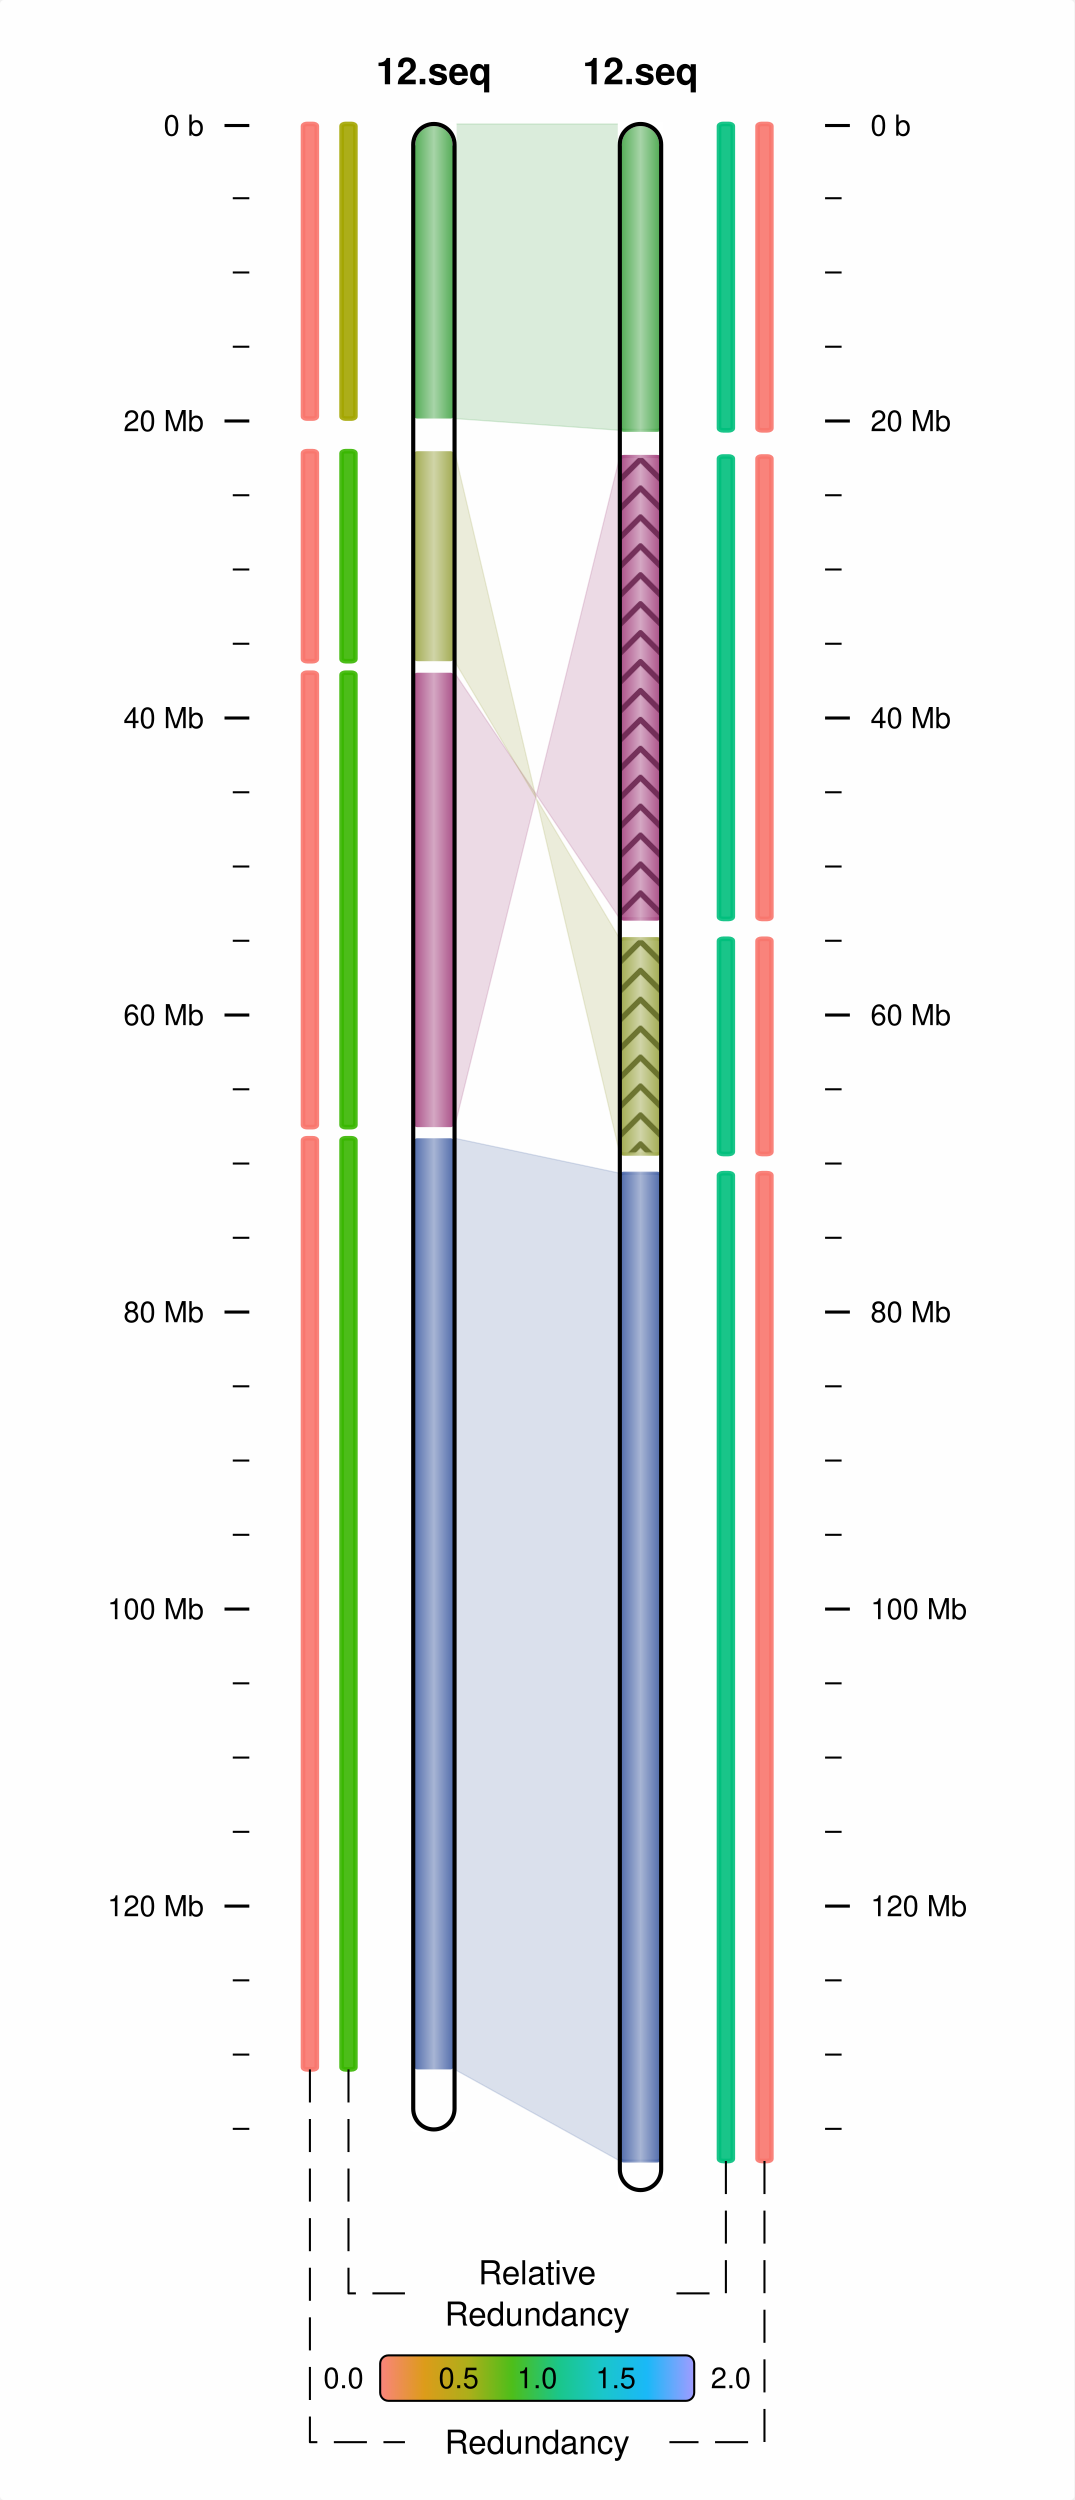
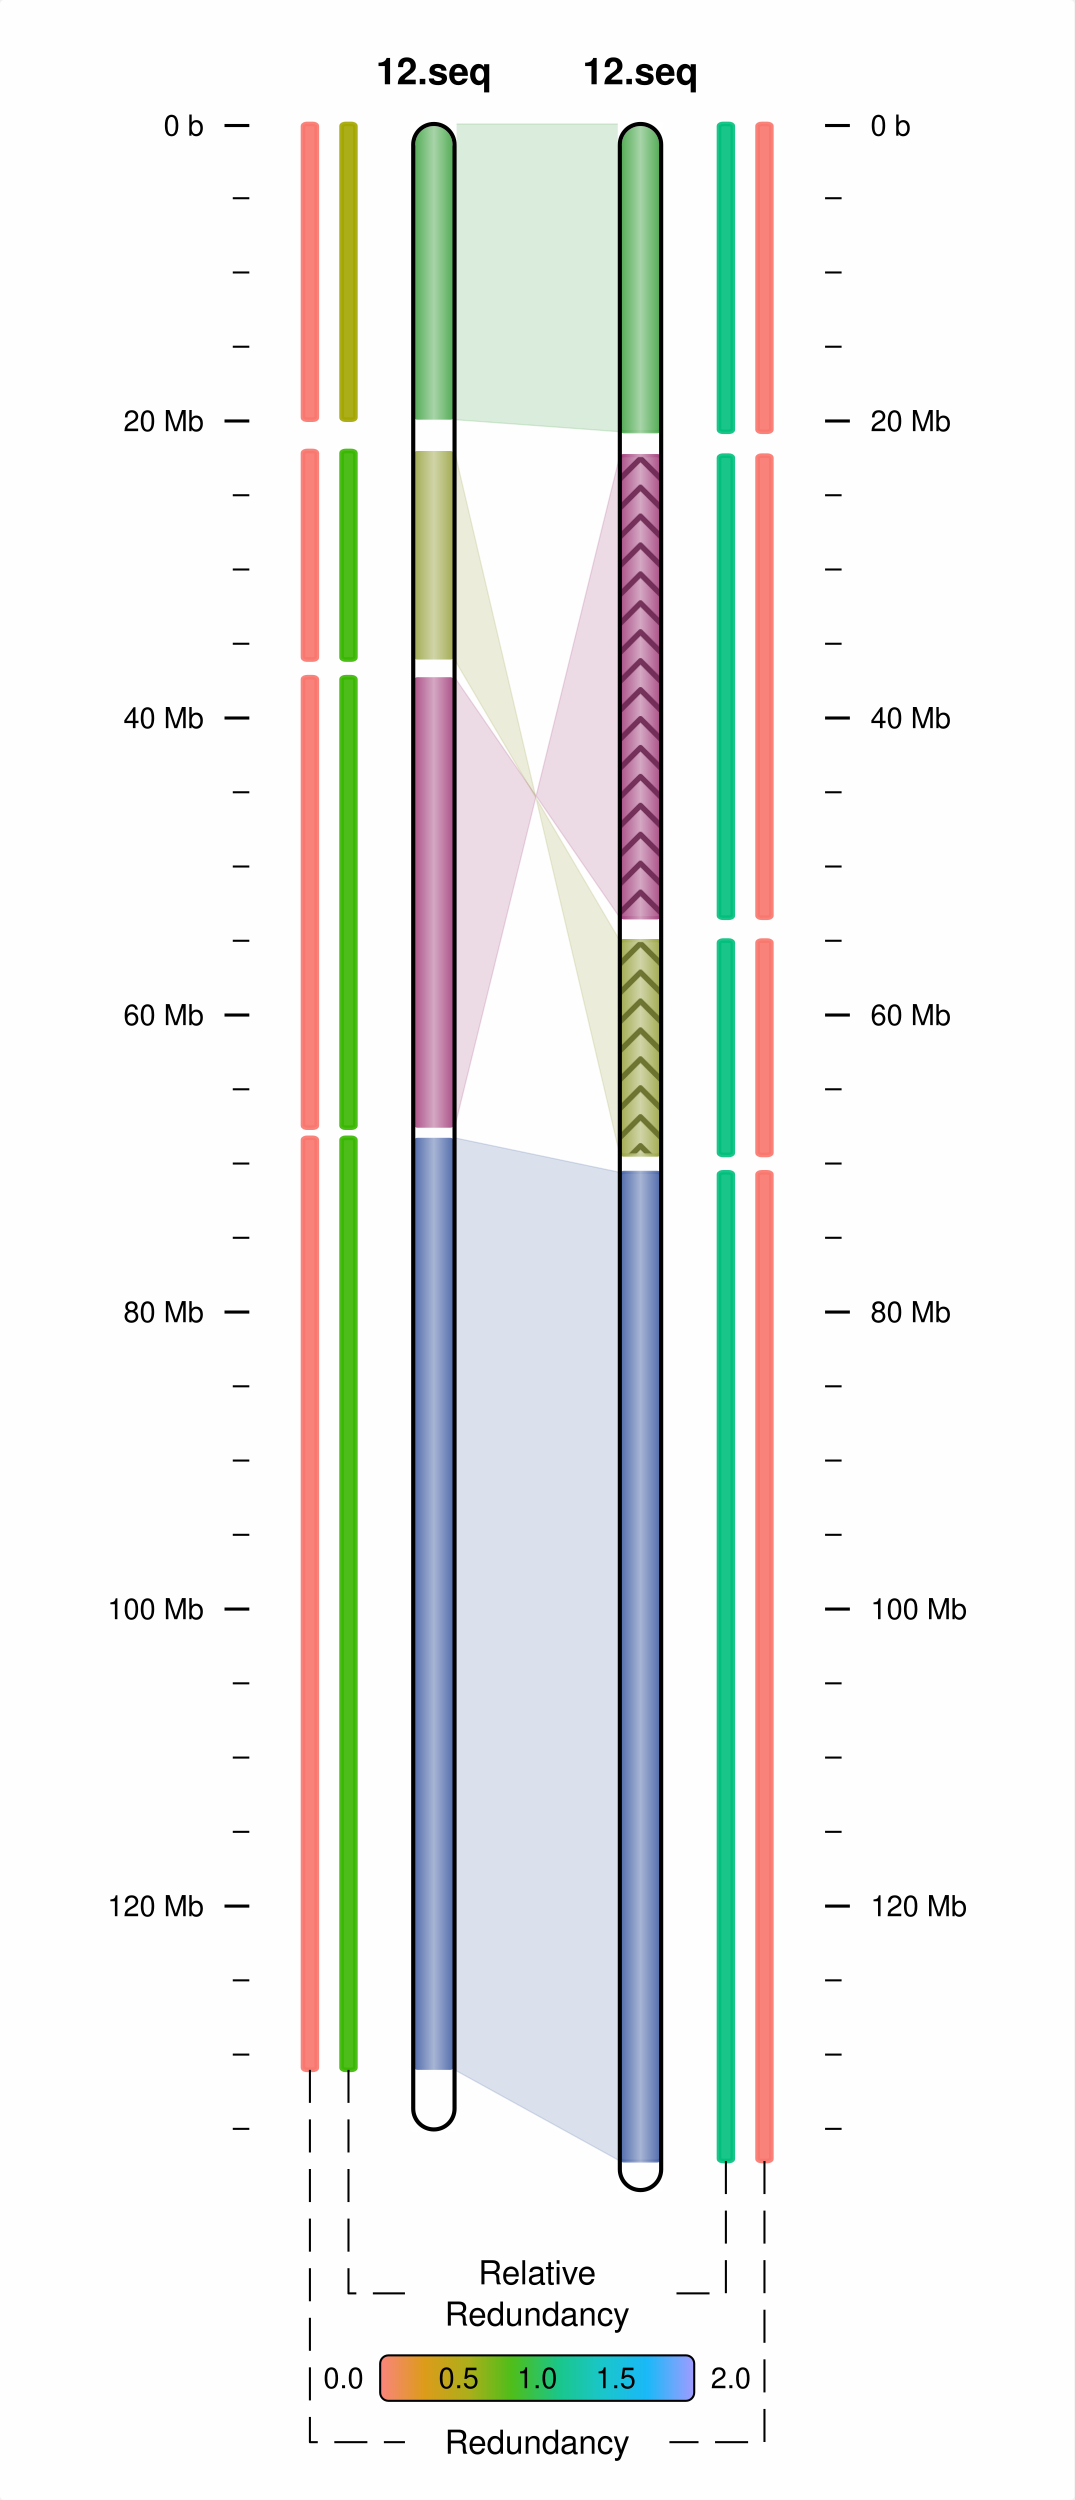
<svg xmlns="http://www.w3.org/2000/svg" viewBox="0 0 260 605">
  <rect x="0" y="0" width="260" height="605" rx="1" ry="1" fill="white" fill-opacity="0.9" stroke="white" stroke-width="0" stroke-opacity="1" />
  <line id="54.33332830.37500060.33332830.375000" x1="54.333" y1="30.375" x2="60.333" y2="30.375" stroke-width="0.75" stroke="black" />
  <text id="49.33332832.825001" x="49.333" y="32.825" dominant-baseline="" baseline-shift="" alignment-baseline="" font-size="7px" font-weight="normal" font-family="Helvetica,Arial" font-variant="normal" text-anchor="end" text-align="start" line-height="125%%">
0 b</text>
  <line id="56.33332847.96974960.33332847.969749" x1="56.333" y1="47.97" x2="60.333" y2="47.97" stroke-width="0.5" stroke="black" />
  <line id="56.33332865.93949960.33332865.939499" x1="56.333" y1="65.939" x2="60.333" y2="65.939" stroke-width="0.5" stroke="black" />
  <line id="56.33332883.90924860.33332883.909248" x1="56.333" y1="83.909" x2="60.333" y2="83.909" stroke-width="0.5" stroke="black" />
  <line id="54.333328101.87899860.333328101.878998" x1="54.333" y1="101.879" x2="60.333" y2="101.879" stroke-width="0.75" stroke="black" />
  <text id="49.333328104.328995" x="49.333" y="104.329" dominant-baseline="" baseline-shift="" alignment-baseline="" font-size="7px" font-weight="normal" font-family="Helvetica,Arial" font-variant="normal" text-anchor="end" text-align="start" line-height="125%%">
20 Mb</text>
  <line id="56.333328119.84874760.333328119.848747" x1="56.333" y1="119.849" x2="60.333" y2="119.849" stroke-width="0.5" stroke="black" />
  <line id="56.333328137.81849760.333328137.818497" x1="56.333" y1="137.818" x2="60.333" y2="137.818" stroke-width="0.5" stroke="black" />
  <line id="56.333328155.78823960.333328155.788239" x1="56.333" y1="155.788" x2="60.333" y2="155.788" stroke-width="0.5" stroke="black" />
  <line id="54.333328173.75799660.333328173.757996" x1="54.333" y1="173.758" x2="60.333" y2="173.758" stroke-width="0.75" stroke="black" />
  <text id="49.333328176.207993" x="49.333" y="176.208" dominant-baseline="" baseline-shift="" alignment-baseline="" font-size="7px" font-weight="normal" font-family="Helvetica,Arial" font-variant="normal" text-anchor="end" text-align="start" line-height="125%%">
40 Mb</text>
  <line id="56.333328191.72773760.333328191.727737" x1="56.333" y1="191.728" x2="60.333" y2="191.728" stroke-width="0.5" stroke="black" />
  <line id="56.333328209.69749560.333328209.697495" x1="56.333" y1="209.697" x2="60.333" y2="209.697" stroke-width="0.5" stroke="black" />
  <line id="56.333328227.66723660.333328227.667236" x1="56.333" y1="227.667" x2="60.333" y2="227.667" stroke-width="0.5" stroke="black" />
  <line id="54.333328245.63699360.333328245.636993" x1="54.333" y1="245.637" x2="60.333" y2="245.637" stroke-width="0.75" stroke="black" />
  <text id="49.333328248.086990" x="49.333" y="248.087" dominant-baseline="" baseline-shift="" alignment-baseline="" font-size="7px" font-weight="normal" font-family="Helvetica,Arial" font-variant="normal" text-anchor="end" text-align="start" line-height="125%%">
60 Mb</text>
  <line id="56.333328263.60675060.333328263.606750" x1="56.333" y1="263.607" x2="60.333" y2="263.607" stroke-width="0.5" stroke="black" />
  <line id="56.333328281.57647760.333328281.576477" x1="56.333" y1="281.576" x2="60.333" y2="281.576" stroke-width="0.5" stroke="black" />
  <line id="56.333328299.54623460.333328299.546234" x1="56.333" y1="299.546" x2="60.333" y2="299.546" stroke-width="0.5" stroke="black" />
  <line id="54.333328317.51599160.333328317.515991" x1="54.333" y1="317.516" x2="60.333" y2="317.516" stroke-width="0.75" stroke="black" />
  <text id="49.333328319.966003" x="49.333" y="319.966" dominant-baseline="" baseline-shift="" alignment-baseline="" font-size="7px" font-weight="normal" font-family="Helvetica,Arial" font-variant="normal" text-anchor="end" text-align="start" line-height="125%%">
80 Mb</text>
  <line id="56.333328335.48574860.333328335.485748" x1="56.333" y1="335.486" x2="60.333" y2="335.486" stroke-width="0.5" stroke="black" />
  <line id="56.333328353.45547560.333328353.455475" x1="56.333" y1="353.455" x2="60.333" y2="353.455" stroke-width="0.5" stroke="black" />
  <line id="56.333328371.42523260.333328371.425232" x1="56.333" y1="371.425" x2="60.333" y2="371.425" stroke-width="0.5" stroke="black" />
  <line id="54.333328389.39498960.333328389.394989" x1="54.333" y1="389.395" x2="60.333" y2="389.395" stroke-width="0.75" stroke="black" />
  <text id="49.333328391.845001" x="49.333" y="391.845" dominant-baseline="" baseline-shift="" alignment-baseline="" font-size="7px" font-weight="normal" font-family="Helvetica,Arial" font-variant="normal" text-anchor="end" text-align="start" line-height="125%%">
100 Mb</text>
  <line id="56.333328407.36471660.333328407.364716" x1="56.333" y1="407.365" x2="60.333" y2="407.365" stroke-width="0.5" stroke="black" />
  <line id="56.333328425.33447360.333328425.334473" x1="56.333" y1="425.334" x2="60.333" y2="425.334" stroke-width="0.5" stroke="black" />
  <line id="56.333328443.30423060.333328443.304230" x1="56.333" y1="443.304" x2="60.333" y2="443.304" stroke-width="0.5" stroke="black" />
  <line id="54.333328461.27398760.333328461.273987" x1="54.333" y1="461.274" x2="60.333" y2="461.274" stroke-width="0.75" stroke="black" />
  <text id="49.333328463.723999" x="49.333" y="463.724" dominant-baseline="" baseline-shift="" alignment-baseline="" font-size="7px" font-weight="normal" font-family="Helvetica,Arial" font-variant="normal" text-anchor="end" text-align="start" line-height="125%%">
120 Mb</text>
  <line id="56.333328479.24371360.333328479.243713" x1="56.333" y1="479.244" x2="60.333" y2="479.244" stroke-width="0.5" stroke="black" />
  <line id="56.333328497.21347060.333328497.213470" x1="56.333" y1="497.213" x2="60.333" y2="497.213" stroke-width="0.5" stroke="black" />
  <line id="56.333328515.18322860.333328515.183228" x1="56.333" y1="515.183" x2="60.333" y2="515.183" stroke-width="0.5" stroke="black" />
  <line id="205.66667230.375000199.66667230.375000" x1="205.667" y1="30.375" x2="199.667" y2="30.375" stroke-width="0.75" stroke="black" />
  <text id="210.66667232.825001" x="210.667" y="32.825" dominant-baseline="" baseline-shift="" alignment-baseline="" font-size="7px" font-weight="normal" font-family="Helvetica,Arial" font-variant="normal" text-anchor="start" text-align="start" line-height="125%%">
0 b</text>
  <line id="203.66667247.969749199.66667247.969749" x1="203.667" y1="47.97" x2="199.667" y2="47.97" stroke-width="0.5" stroke="black" />
  <line id="203.66667265.939499199.66667265.939499" x1="203.667" y1="65.939" x2="199.667" y2="65.939" stroke-width="0.5" stroke="black" />
  <line id="203.66667283.909248199.66667283.909248" x1="203.667" y1="83.909" x2="199.667" y2="83.909" stroke-width="0.5" stroke="black" />
  <line id="205.666672101.878998199.666672101.878998" x1="205.667" y1="101.879" x2="199.667" y2="101.879" stroke-width="0.75" stroke="black" />
  <text id="210.666672104.328995" x="210.667" y="104.329" dominant-baseline="" baseline-shift="" alignment-baseline="" font-size="7px" font-weight="normal" font-family="Helvetica,Arial" font-variant="normal" text-anchor="start" text-align="start" line-height="125%%">
20 Mb</text>
  <line id="203.666672119.848747199.666672119.848747" x1="203.667" y1="119.849" x2="199.667" y2="119.849" stroke-width="0.5" stroke="black" />
  <line id="203.666672137.818497199.666672137.818497" x1="203.667" y1="137.818" x2="199.667" y2="137.818" stroke-width="0.5" stroke="black" />
  <line id="203.666672155.788239199.666672155.788239" x1="203.667" y1="155.788" x2="199.667" y2="155.788" stroke-width="0.5" stroke="black" />
  <line id="205.666672173.757996199.666672173.757996" x1="205.667" y1="173.758" x2="199.667" y2="173.758" stroke-width="0.75" stroke="black" />
  <text id="210.666672176.207993" x="210.667" y="176.208" dominant-baseline="" baseline-shift="" alignment-baseline="" font-size="7px" font-weight="normal" font-family="Helvetica,Arial" font-variant="normal" text-anchor="start" text-align="start" line-height="125%%">
40 Mb</text>
  <line id="203.666672191.727737199.666672191.727737" x1="203.667" y1="191.728" x2="199.667" y2="191.728" stroke-width="0.5" stroke="black" />
  <line id="203.666672209.697495199.666672209.697495" x1="203.667" y1="209.697" x2="199.667" y2="209.697" stroke-width="0.5" stroke="black" />
  <line id="203.666672227.667236199.666672227.667236" x1="203.667" y1="227.667" x2="199.667" y2="227.667" stroke-width="0.5" stroke="black" />
  <line id="205.666672245.636993199.666672245.636993" x1="205.667" y1="245.637" x2="199.667" y2="245.637" stroke-width="0.75" stroke="black" />
  <text id="210.666672248.086990" x="210.667" y="248.087" dominant-baseline="" baseline-shift="" alignment-baseline="" font-size="7px" font-weight="normal" font-family="Helvetica,Arial" font-variant="normal" text-anchor="start" text-align="start" line-height="125%%">
60 Mb</text>
  <line id="203.666672263.606750199.666672263.606750" x1="203.667" y1="263.607" x2="199.667" y2="263.607" stroke-width="0.5" stroke="black" />
  <line id="203.666672281.576477199.666672281.576477" x1="203.667" y1="281.576" x2="199.667" y2="281.576" stroke-width="0.5" stroke="black" />
  <line id="203.666672299.546234199.666672299.546234" x1="203.667" y1="299.546" x2="199.667" y2="299.546" stroke-width="0.5" stroke="black" />
  <line id="205.666672317.515991199.666672317.515991" x1="205.667" y1="317.516" x2="199.667" y2="317.516" stroke-width="0.75" stroke="black" />
  <text id="210.666672319.966003" x="210.667" y="319.966" dominant-baseline="" baseline-shift="" alignment-baseline="" font-size="7px" font-weight="normal" font-family="Helvetica,Arial" font-variant="normal" text-anchor="start" text-align="start" line-height="125%%">
80 Mb</text>
  <line id="203.666672335.485748199.666672335.485748" x1="203.667" y1="335.486" x2="199.667" y2="335.486" stroke-width="0.5" stroke="black" />
  <line id="203.666672353.455475199.666672353.455475" x1="203.667" y1="353.455" x2="199.667" y2="353.455" stroke-width="0.5" stroke="black" />
  <line id="203.666672371.425232199.666672371.425232" x1="203.667" y1="371.425" x2="199.667" y2="371.425" stroke-width="0.5" stroke="black" />
  <line id="205.666672389.394989199.666672389.394989" x1="205.667" y1="389.395" x2="199.667" y2="389.395" stroke-width="0.75" stroke="black" />
  <text id="210.666672391.845001" x="210.667" y="391.845" dominant-baseline="" baseline-shift="" alignment-baseline="" font-size="7px" font-weight="normal" font-family="Helvetica,Arial" font-variant="normal" text-anchor="start" text-align="start" line-height="125%%">
100 Mb</text>
  <line id="203.666672407.364716199.666672407.364716" x1="203.667" y1="407.365" x2="199.667" y2="407.365" stroke-width="0.5" stroke="black" />
  <line id="203.666672425.334473199.666672425.334473" x1="203.667" y1="425.334" x2="199.667" y2="425.334" stroke-width="0.5" stroke="black" />
  <line id="203.666672443.304230199.666672443.304230" x1="203.667" y1="443.304" x2="199.667" y2="443.304" stroke-width="0.5" stroke="black" />
  <line id="205.666672461.273987199.666672461.273987" x1="205.667" y1="461.274" x2="199.667" y2="461.274" stroke-width="0.75" stroke="black" />
  <text id="210.666672463.723999" x="210.667" y="463.724" dominant-baseline="" baseline-shift="" alignment-baseline="" font-size="7px" font-weight="normal" font-family="Helvetica,Arial" font-variant="normal" text-anchor="start" text-align="start" line-height="125%%">
120 Mb</text>
  <line id="203.666672479.243713199.666672479.243713" x1="203.667" y1="479.244" x2="199.667" y2="479.244" stroke-width="0.5" stroke="black" />
  <line id="203.666672497.213470199.666672497.213470" x1="203.667" y1="497.213" x2="199.667" y2="497.213" stroke-width="0.5" stroke="black" />
  <line id="203.666672515.183228199.666672515.183228" x1="203.667" y1="515.183" x2="199.667" y2="515.183" stroke-width="0.5" stroke="black" />
  <defs id="">
-     <linearGradient id="grad100.000000275.455994" x1="0%" y1="0%" x2="100%" y2="0%">
+     <linearGradient id="grad100.000000275.355347" x1="0%" y1="0%" x2="100%" y2="0%">
      <stop offset="0%" stop-color="#3B59A0" stop-opacity="1" />
      <stop offset="50%" stop-color="#9DACCF" stop-opacity="1" />
      <stop offset="100%" stop-color="#3B59A0" stop-opacity="1" />
    </linearGradient>
  </defs>
-   <rect x="100" y="275.456" width="10" height="225.337" rx="1" ry="1" fill="url(#grad100.000000275.455994)" fill-opacity="0.9" stroke-width="0.75" stroke-opacity="0.9" />
-   <defs id="">
-     <linearGradient id="grad100.000000275.455994NRC" x1="0%" y1="0%" x2="100%" y2="0%">
+   <rect x="100" y="275.355" width="10" height="225.546" rx="1" ry="1" fill="url(#grad100.000000275.355347)" fill-opacity="0.9" stroke-width="0.75" stroke-opacity="0.9" />
+   <defs id="">
+     <linearGradient id="grad100.000000275.355347NRC" x1="0%" y1="0%" x2="100%" y2="0%">
      <stop offset="100%" stop-color="#39B600" stop-opacity="1" />
    </linearGradient>
  </defs>
-   <rect x="82.667" y="275.456" width="3.333" height="225.337" rx="1" ry="0.5" fill="url(#grad100.000000275.455994NRC)" fill-opacity="0.9" stroke="url(#grad100.000000275.455994NRC)" stroke-width="1.125" stroke-opacity="0.9" />
-   <defs id="">
-     <linearGradient id="grad100.000000275.455994NRCRedun" x1="0%" y1="0%" x2="100%" y2="0%">
-       <stop offset="100%" stop-color="#F8766D" stop-opacity="1" />
-     </linearGradient>
-   </defs>
-   <rect x="73.333" y="275.456" width="3.333" height="225.337" rx="1" ry="0.5" fill="url(#grad100.000000275.455994NRCRedun)" fill-opacity="0.9" stroke="url(#grad100.000000275.455994NRCRedun)" stroke-width="1.125" stroke-opacity="0.9" />
-   <defs id="">
-     <linearGradient id="grad150.000000283.919739" x1="0%" y1="0%" x2="100%" y2="0%">
+   <rect x="82.667" y="275.355" width="3.333" height="225.546" rx="1" ry="0.5" fill="url(#grad100.000000275.355347NRC)" fill-opacity="0.9" stroke="url(#grad100.000000275.355347NRC)" stroke-width="1.125" stroke-opacity="0.9" />
+   <defs id="">
+     <linearGradient id="grad100.000000275.355347NRCRedun" x1="0%" y1="0%" x2="100%" y2="0%">
+       <stop offset="100%" stop-color="#F8766D" stop-opacity="1" />
+     </linearGradient>
+   </defs>
+   <rect x="73.333" y="275.355" width="3.333" height="225.546" rx="1" ry="0.5" fill="url(#grad100.000000275.355347NRCRedun)" fill-opacity="0.9" stroke="url(#grad100.000000275.355347NRCRedun)" stroke-width="1.125" stroke-opacity="0.9" />
+   <defs id="">
+     <linearGradient id="grad150.000000283.707703" x1="0%" y1="0%" x2="100%" y2="0%">
      <stop offset="0%" stop-color="#3B59A0" stop-opacity="1" />
      <stop offset="50%" stop-color="#9DACCF" stop-opacity="1" />
      <stop offset="100%" stop-color="#3B59A0" stop-opacity="1" />
    </linearGradient>
  </defs>
-   <rect x="150" y="283.92" width="10" height="239.038" rx="1" ry="1" fill="url(#grad150.000000283.919739)" fill-opacity="0.9" stroke="url(#grad150.000000283.919739)" stroke-width="0.75" stroke-opacity="0.9" />
-   <defs id="">
-     <linearGradient id="grad150.000000283.919739NRC" x1="0%" y1="0%" x2="100%" y2="0%">
+   <rect x="150" y="283.708" width="10" height="239.25" rx="1" ry="1" fill="url(#grad150.000000283.707703)" fill-opacity="0.9" stroke="url(#grad150.000000283.707703)" stroke-width="0.75" stroke-opacity="0.9" />
+   <defs id="">
+     <linearGradient id="grad150.000000283.707703NRC" x1="0%" y1="0%" x2="100%" y2="0%">
      <stop offset="100%" stop-color="#00BF7D" stop-opacity="1" />
    </linearGradient>
  </defs>
-   <rect x="174" y="283.92" width="3.333" height="239.038" rx="1" ry="0.5" fill="url(#grad150.000000283.919739NRC)" fill-opacity="0.9" stroke="url(#grad150.000000283.919739NRC)" stroke-width="1.125" stroke-opacity="0.9" />
-   <defs id="">
-     <linearGradient id="grad150.000000283.919739NRCRedun" x1="0%" y1="0%" x2="100%" y2="0%">
-       <stop offset="100%" stop-color="#F8766D" stop-opacity="1" />
-     </linearGradient>
-   </defs>
-   <rect x="183.333" y="283.92" width="3.333" height="239.038" rx="1" ry="0.5" fill="url(#grad150.000000283.919739NRCRedun)" fill-opacity="0.9" stroke="url(#grad150.000000283.919739NRCRedun)" stroke-width="1.125" stroke-opacity="0.9" />
-   <polygon points="110,275.456 110,500.793 150,522.958 150,283.92 " fill="#3B59A0" stroke="#3B59A0" stroke-width="0.3" stroke-opacity="0.18" fill-opacity="0.18" />
-   <defs id="">
-     <linearGradient id="grad100.000000162.796448" x1="0%" y1="0%" x2="100%" y2="0%">
+   <rect x="174" y="283.708" width="3.333" height="239.25" rx="1" ry="0.5" fill="url(#grad150.000000283.707703NRC)" fill-opacity="0.9" stroke="url(#grad150.000000283.707703NRC)" stroke-width="1.125" stroke-opacity="0.9" />
+   <defs id="">
+     <linearGradient id="grad150.000000283.707703NRCRedun" x1="0%" y1="0%" x2="100%" y2="0%">
+       <stop offset="100%" stop-color="#F8766D" stop-opacity="1" />
+     </linearGradient>
+   </defs>
+   <rect x="183.333" y="283.708" width="3.333" height="239.25" rx="1" ry="0.5" fill="url(#grad150.000000283.707703NRCRedun)" fill-opacity="0.9" stroke="url(#grad150.000000283.707703NRCRedun)" stroke-width="1.125" stroke-opacity="0.9" />
+   <polygon points="110,275.355 110,500.901 150,522.958 150,283.708 " fill="#3B59A0" stroke="#3B59A0" stroke-width="0.3" stroke-opacity="0.18" fill-opacity="0.18" />
+   <defs id="">
+     <linearGradient id="grad100.000000163.885406" x1="0%" y1="0%" x2="100%" y2="0%">
      <stop offset="0%" stop-color="#A03B79" stop-opacity="1" />
      <stop offset="50%" stop-color="#CF9DBC" stop-opacity="1" />
      <stop offset="100%" stop-color="#A03B79" stop-opacity="1" />
    </linearGradient>
  </defs>
-   <rect x="100" y="162.796" width="10" height="109.975" rx="1" ry="1" fill="url(#grad100.000000162.796448)" fill-opacity="0.9" stroke-width="0.75" stroke-opacity="0.9" />
-   <defs id="">
-     <linearGradient id="grad100.000000162.796448NRC" x1="0%" y1="0%" x2="100%" y2="0%">
+   <rect x="100" y="163.885" width="10" height="109.019" rx="1" ry="1" fill="url(#grad100.000000163.885406)" fill-opacity="0.9" stroke-width="0.75" stroke-opacity="0.9" />
+   <defs id="">
+     <linearGradient id="grad100.000000163.885406NRC" x1="0%" y1="0%" x2="100%" y2="0%">
      <stop offset="100%" stop-color="#39B600" stop-opacity="1" />
    </linearGradient>
  </defs>
-   <rect x="82.667" y="162.796" width="3.333" height="109.975" rx="1" ry="0.5" fill="url(#grad100.000000162.796448NRC)" fill-opacity="0.9" stroke="url(#grad100.000000162.796448NRC)" stroke-width="1.125" stroke-opacity="0.9" />
-   <defs id="">
-     <linearGradient id="grad100.000000162.796448NRCRedun" x1="0%" y1="0%" x2="100%" y2="0%">
-       <stop offset="100%" stop-color="#F8766D" stop-opacity="1" />
-     </linearGradient>
-   </defs>
-   <rect x="73.333" y="162.796" width="3.333" height="109.975" rx="1" ry="0.5" fill="url(#grad100.000000162.796448NRCRedun)" fill-opacity="0.9" stroke="url(#grad100.000000162.796448NRCRedun)" stroke-width="1.125" stroke-opacity="0.9" />
-   <defs id="">
-     <linearGradient id="grad150.000000110.472130" x1="0%" y1="0%" x2="100%" y2="0%">
+   <rect x="82.667" y="163.885" width="3.333" height="109.019" rx="1" ry="0.5" fill="url(#grad100.000000163.885406NRC)" fill-opacity="0.9" stroke="url(#grad100.000000163.885406NRC)" stroke-width="1.125" stroke-opacity="0.9" />
+   <defs id="">
+     <linearGradient id="grad100.000000163.885406NRCRedun" x1="0%" y1="0%" x2="100%" y2="0%">
+       <stop offset="100%" stop-color="#F8766D" stop-opacity="1" />
+     </linearGradient>
+   </defs>
+   <rect x="73.333" y="163.885" width="3.333" height="109.019" rx="1" ry="0.5" fill="url(#grad100.000000163.885406NRCRedun)" fill-opacity="0.9" stroke="url(#grad100.000000163.885406NRCRedun)" stroke-width="1.125" stroke-opacity="0.9" />
+   <defs id="">
+     <linearGradient id="grad150.000000110.267273" x1="0%" y1="0%" x2="100%" y2="0%">
      <stop offset="0%" stop-color="#A03B79" stop-opacity="1" />
      <stop offset="50%" stop-color="#CF9DBC" stop-opacity="1" />
      <stop offset="100%" stop-color="#A03B79" stop-opacity="1" />
    </linearGradient>
  </defs>
-   <rect x="150" y="110.472" width="10" height="111.905" rx="1" ry="1" fill="url(#grad150.000000110.472130)" fill-opacity="0.9" stroke="url(#grad150.000000110.472130)" stroke-width="0.75" stroke-opacity="0.9" />
-   <defs id="">
-     <pattern id="Wavy150.000000110.472130" x="150" y="110.472" width="10" height="7" patternUnits="userSpaceOnUse">
+   <rect x="150" y="110.267" width="10" height="111.826" rx="1" ry="1" fill="url(#grad150.000000110.267273)" fill-opacity="0.9" stroke="url(#grad150.000000110.267273)" stroke-width="0.75" stroke-opacity="0.9" />
+   <defs id="">
+     <pattern id="Wavy150.000000110.267273" x="150" y="110.267" width="10" height="7" patternUnits="userSpaceOnUse">
      <path id="" d="m -0.665,6.335 l 5.665,-5.67 l 5.665,5.67 " fill="none" fill-opacity="0.9" stroke="#6B2751" stroke-opacity="1" stroke-linejoin="round" stroke-width="1.33" />
    </pattern>
  </defs>
-   <rect x="150" y="110.472" width="10" height="111.905" rx="1" ry="1" fill="url(#Wavy150.000000110.472130)" fill-opacity="0.9" stroke="url(#grad150.000000110.472130)" stroke-width="0.75" stroke-opacity="0.9" />
-   <defs id="">
-     <linearGradient id="grad150.000000110.472130NRC" x1="0%" y1="0%" x2="100%" y2="0%">
+   <rect x="150" y="110.267" width="10" height="111.826" rx="1" ry="1" fill="url(#Wavy150.000000110.267273)" fill-opacity="0.9" stroke="url(#grad150.000000110.267273)" stroke-width="0.75" stroke-opacity="0.9" />
+   <defs id="">
+     <linearGradient id="grad150.000000110.267273NRC" x1="0%" y1="0%" x2="100%" y2="0%">
      <stop offset="100%" stop-color="#00BF7D" stop-opacity="1" />
    </linearGradient>
  </defs>
-   <rect x="174" y="110.472" width="3.333" height="111.905" rx="1" ry="0.5" fill="url(#grad150.000000110.472130NRC)" fill-opacity="0.9" stroke="url(#grad150.000000110.472130NRC)" stroke-width="1.125" stroke-opacity="0.9" />
-   <defs id="">
-     <linearGradient id="grad150.000000110.472130NRCRedun" x1="0%" y1="0%" x2="100%" y2="0%">
-       <stop offset="100%" stop-color="#F8766D" stop-opacity="1" />
-     </linearGradient>
-   </defs>
-   <rect x="183.333" y="110.472" width="3.333" height="111.905" rx="1" ry="0.5" fill="url(#grad150.000000110.472130NRCRedun)" fill-opacity="0.9" stroke="url(#grad150.000000110.472130NRCRedun)" stroke-width="1.125" stroke-opacity="0.9" />
-   <polygon points="110,162.796 110,272.771 150,110.472 150,222.377 " fill="#A03B79" stroke="#A03B79" stroke-width="0.3" stroke-opacity="0.18" fill-opacity="0.18" />
-   <defs id="">
-     <linearGradient id="grad100.000000109.185493" x1="0%" y1="0%" x2="100%" y2="0%">
+   <rect x="174" y="110.267" width="3.333" height="111.826" rx="1" ry="0.5" fill="url(#grad150.000000110.267273NRC)" fill-opacity="0.9" stroke="url(#grad150.000000110.267273NRC)" stroke-width="1.125" stroke-opacity="0.9" />
+   <defs id="">
+     <linearGradient id="grad150.000000110.267273NRCRedun" x1="0%" y1="0%" x2="100%" y2="0%">
+       <stop offset="100%" stop-color="#F8766D" stop-opacity="1" />
+     </linearGradient>
+   </defs>
+   <rect x="183.333" y="110.267" width="3.333" height="111.826" rx="1" ry="0.5" fill="url(#grad150.000000110.267273NRCRedun)" fill-opacity="0.9" stroke="url(#grad150.000000110.267273NRCRedun)" stroke-width="1.125" stroke-opacity="0.9" />
+   <polygon points="110,163.885 110,272.904 150,110.267 150,222.093 " fill="#A03B79" stroke="#A03B79" stroke-width="0.3" stroke-opacity="0.18" fill-opacity="0.18" />
+   <defs id="">
+     <linearGradient id="grad100.000000109.138771" x1="0%" y1="0%" x2="100%" y2="0%">
      <stop offset="0%" stop-color="#96A03B" stop-opacity="1" />
      <stop offset="50%" stop-color="#CACF9D" stop-opacity="1" />
      <stop offset="100%" stop-color="#96A03B" stop-opacity="1" />
    </linearGradient>
  </defs>
-   <rect x="100" y="109.185" width="10" height="50.822" rx="1" ry="1" fill="url(#grad100.000000109.185493)" fill-opacity="0.9" stroke-width="0.75" stroke-opacity="0.9" />
-   <defs id="">
-     <linearGradient id="grad100.000000109.185493NRC" x1="0%" y1="0%" x2="100%" y2="0%">
+   <rect x="100" y="109.139" width="10" height="50.473" rx="1" ry="1" fill="url(#grad100.000000109.138771)" fill-opacity="0.9" stroke-width="0.75" stroke-opacity="0.9" />
+   <defs id="">
+     <linearGradient id="grad100.000000109.138771NRC" x1="0%" y1="0%" x2="100%" y2="0%">
      <stop offset="100%" stop-color="#39B600" stop-opacity="1" />
    </linearGradient>
  </defs>
-   <rect x="82.667" y="109.185" width="3.333" height="50.822" rx="1" ry="0.5" fill="url(#grad100.000000109.185493NRC)" fill-opacity="0.9" stroke="url(#grad100.000000109.185493NRC)" stroke-width="1.125" stroke-opacity="0.9" />
-   <defs id="">
-     <linearGradient id="grad100.000000109.185493NRCRedun" x1="0%" y1="0%" x2="100%" y2="0%">
-       <stop offset="100%" stop-color="#F8766D" stop-opacity="1" />
-     </linearGradient>
-   </defs>
-   <rect x="73.333" y="109.185" width="3.333" height="50.822" rx="1" ry="0.5" fill="url(#grad100.000000109.185493NRCRedun)" fill-opacity="0.9" stroke="url(#grad100.000000109.185493NRCRedun)" stroke-width="1.125" stroke-opacity="0.9" />
-   <defs id="">
-     <linearGradient id="grad150.000000227.192841" x1="0%" y1="0%" x2="100%" y2="0%">
+   <rect x="82.667" y="109.139" width="3.333" height="50.473" rx="1" ry="0.5" fill="url(#grad100.000000109.138771NRC)" fill-opacity="0.9" stroke="url(#grad100.000000109.138771NRC)" stroke-width="1.125" stroke-opacity="0.9" />
+   <defs id="">
+     <linearGradient id="grad100.000000109.138771NRCRedun" x1="0%" y1="0%" x2="100%" y2="0%">
+       <stop offset="100%" stop-color="#F8766D" stop-opacity="1" />
+     </linearGradient>
+   </defs>
+   <rect x="73.333" y="109.139" width="3.333" height="50.473" rx="1" ry="0.5" fill="url(#grad100.000000109.138771NRCRedun)" fill-opacity="0.9" stroke="url(#grad100.000000109.138771NRCRedun)" stroke-width="1.125" stroke-opacity="0.9" />
+   <defs id="">
+     <linearGradient id="grad150.000000227.620514" x1="0%" y1="0%" x2="100%" y2="0%">
      <stop offset="0%" stop-color="#96A03B" stop-opacity="1" />
      <stop offset="50%" stop-color="#CACF9D" stop-opacity="1" />
      <stop offset="100%" stop-color="#96A03B" stop-opacity="1" />
    </linearGradient>
  </defs>
-   <rect x="150" y="227.193" width="10" height="52.069" rx="1" ry="1" fill="url(#grad150.000000227.192841)" fill-opacity="0.9" stroke="url(#grad150.000000227.192841)" stroke-width="0.75" stroke-opacity="0.9" />
-   <defs id="">
-     <pattern id="Wavy150.000000227.192841" x="150" y="227.193" width="10" height="7" patternUnits="userSpaceOnUse">
+   <rect x="150" y="227.621" width="10" height="51.875" rx="1" ry="1" fill="url(#grad150.000000227.620514)" fill-opacity="0.9" stroke="url(#grad150.000000227.620514)" stroke-width="0.75" stroke-opacity="0.9" />
+   <defs id="">
+     <pattern id="Wavy150.000000227.620514" x="150" y="227.621" width="10" height="7" patternUnits="userSpaceOnUse">
      <path id="" d="m -0.665,6.335 l 5.665,-5.67 l 5.665,5.67 " fill="none" fill-opacity="0.9" stroke="#646B27" stroke-opacity="1" stroke-linejoin="round" stroke-width="1.33" />
    </pattern>
  </defs>
-   <rect x="150" y="227.193" width="10" height="52.069" rx="1" ry="1" fill="url(#Wavy150.000000227.192841)" fill-opacity="0.9" stroke="url(#grad150.000000227.192841)" stroke-width="0.75" stroke-opacity="0.9" />
-   <defs id="">
-     <linearGradient id="grad150.000000227.192841NRC" x1="0%" y1="0%" x2="100%" y2="0%">
+   <rect x="150" y="227.621" width="10" height="51.875" rx="1" ry="1" fill="url(#Wavy150.000000227.620514)" fill-opacity="0.9" stroke="url(#grad150.000000227.620514)" stroke-width="0.75" stroke-opacity="0.9" />
+   <defs id="">
+     <linearGradient id="grad150.000000227.620514NRC" x1="0%" y1="0%" x2="100%" y2="0%">
      <stop offset="100%" stop-color="#00BF7D" stop-opacity="1" />
    </linearGradient>
  </defs>
-   <rect x="174" y="227.193" width="3.333" height="52.069" rx="1" ry="0.5" fill="url(#grad150.000000227.192841NRC)" fill-opacity="0.9" stroke="url(#grad150.000000227.192841NRC)" stroke-width="1.125" stroke-opacity="0.9" />
-   <defs id="">
-     <linearGradient id="grad150.000000227.192841NRCRedun" x1="0%" y1="0%" x2="100%" y2="0%">
-       <stop offset="100%" stop-color="#F8766D" stop-opacity="1" />
-     </linearGradient>
-   </defs>
-   <rect x="183.333" y="227.193" width="3.333" height="52.069" rx="1" ry="0.5" fill="url(#grad150.000000227.192841NRCRedun)" fill-opacity="0.9" stroke="url(#grad150.000000227.192841NRCRedun)" stroke-width="1.125" stroke-opacity="0.9" />
-   <polygon points="110,109.185 110,160.008 150,227.193 150,279.262 " fill="#96A03B" stroke="#96A03B" stroke-width="0.3" stroke-opacity="0.18" fill-opacity="0.18" />
+   <rect x="174" y="227.621" width="3.333" height="51.875" rx="1" ry="0.5" fill="url(#grad150.000000227.620514NRC)" fill-opacity="0.9" stroke="url(#grad150.000000227.620514NRC)" stroke-width="1.125" stroke-opacity="0.9" />
+   <defs id="">
+     <linearGradient id="grad150.000000227.620514NRCRedun" x1="0%" y1="0%" x2="100%" y2="0%">
+       <stop offset="100%" stop-color="#F8766D" stop-opacity="1" />
+     </linearGradient>
+   </defs>
+   <rect x="183.333" y="227.621" width="3.333" height="51.875" rx="1" ry="0.5" fill="url(#grad150.000000227.620514NRCRedun)" fill-opacity="0.9" stroke="url(#grad150.000000227.620514NRCRedun)" stroke-width="1.125" stroke-opacity="0.9" />
+   <polygon points="110,109.139 110,159.612 150,227.621 150,279.496 " fill="#96A03B" stroke="#96A03B" stroke-width="0.3" stroke-opacity="0.18" fill-opacity="0.18" />
  <defs id="">
    <linearGradient id="grad100.00000030.000000" x1="0%" y1="0%" x2="100%" y2="0%">
      <stop offset="0%" stop-color="#3BA03E" stop-opacity="1" />
      <stop offset="50%" stop-color="#9DCF9E" stop-opacity="1" />
      <stop offset="100%" stop-color="#3BA03E" stop-opacity="1" />
    </linearGradient>
  </defs>
-   <rect x="100" y="30" width="10" height="71.293" rx="1" ry="1" fill="url(#grad100.00000030.000000)" fill-opacity="0.9" stroke-width="0.75" stroke-opacity="0.9" />
+   <rect x="100" y="30" width="10" height="71.563" rx="1" ry="1" fill="url(#grad100.00000030.000000)" fill-opacity="0.9" stroke-width="0.75" stroke-opacity="0.9" />
  <defs id="">
    <linearGradient id="grad100.00000030.000000NRC" x1="0%" y1="0%" x2="100%" y2="0%">
      <stop offset="100%" stop-color="#A3A500" stop-opacity="1" />
    </linearGradient>
  </defs>
-   <rect x="82.667" y="30" width="3.333" height="71.293" rx="1" ry="0.5" fill="url(#grad100.00000030.000000NRC)" fill-opacity="0.9" stroke="url(#grad100.00000030.000000NRC)" stroke-width="1.125" stroke-opacity="0.9" />
+   <rect x="82.667" y="30" width="3.333" height="71.563" rx="1" ry="0.5" fill="url(#grad100.00000030.000000NRC)" fill-opacity="0.9" stroke="url(#grad100.00000030.000000NRC)" stroke-width="1.125" stroke-opacity="0.9" />
  <defs id="">
    <linearGradient id="grad100.00000030.000000NRCRedun" x1="0%" y1="0%" x2="100%" y2="0%">
      <stop offset="100%" stop-color="#F8766D" stop-opacity="1" />
    </linearGradient>
  </defs>
-   <rect x="73.333" y="30" width="3.333" height="71.293" rx="1" ry="0.5" fill="url(#grad100.00000030.000000NRCRedun)" fill-opacity="0.9" stroke="url(#grad100.00000030.000000NRCRedun)" stroke-width="1.125" stroke-opacity="0.9" />
+   <rect x="73.333" y="30" width="3.333" height="71.563" rx="1" ry="0.5" fill="url(#grad100.00000030.000000NRCRedun)" fill-opacity="0.9" stroke="url(#grad100.00000030.000000NRCRedun)" stroke-width="1.125" stroke-opacity="0.9" />
  <defs id="">
    <linearGradient id="grad150.00000030.000000" x1="0%" y1="0%" x2="100%" y2="0%">
      <stop offset="0%" stop-color="#3BA03E" stop-opacity="1" />
      <stop offset="50%" stop-color="#9DCF9E" stop-opacity="1" />
      <stop offset="100%" stop-color="#3BA03E" stop-opacity="1" />
    </linearGradient>
  </defs>
-   <rect x="150" y="30" width="10" height="74.136" rx="1" ry="1" fill="url(#grad150.00000030.000000)" fill-opacity="0.9" stroke="url(#grad150.00000030.000000)" stroke-width="0.75" stroke-opacity="0.9" />
+   <rect x="150" y="30" width="10" height="74.485" rx="1" ry="1" fill="url(#grad150.00000030.000000)" fill-opacity="0.9" stroke="url(#grad150.00000030.000000)" stroke-width="0.75" stroke-opacity="0.9" />
  <defs id="">
    <linearGradient id="grad150.00000030.000000NRC" x1="0%" y1="0%" x2="100%" y2="0%">
      <stop offset="100%" stop-color="#00BF7D" stop-opacity="1" />
    </linearGradient>
  </defs>
-   <rect x="174" y="30" width="3.333" height="74.136" rx="1" ry="0.5" fill="url(#grad150.00000030.000000NRC)" fill-opacity="0.9" stroke="url(#grad150.00000030.000000NRC)" stroke-width="1.125" stroke-opacity="0.9" />
+   <rect x="174" y="30" width="3.333" height="74.485" rx="1" ry="0.5" fill="url(#grad150.00000030.000000NRC)" fill-opacity="0.9" stroke="url(#grad150.00000030.000000NRC)" stroke-width="1.125" stroke-opacity="0.9" />
  <defs id="">
    <linearGradient id="grad150.00000030.000000NRCRedun" x1="0%" y1="0%" x2="100%" y2="0%">
      <stop offset="100%" stop-color="#F8766D" stop-opacity="1" />
    </linearGradient>
  </defs>
-   <rect x="183.333" y="30" width="3.333" height="74.136" rx="1" ry="0.5" fill="url(#grad150.00000030.000000NRCRedun)" fill-opacity="0.9" stroke="url(#grad150.00000030.000000NRCRedun)" stroke-width="1.125" stroke-opacity="0.9" />
-   <polygon points="110,30 110,101.293 150,104.136 150,30 " fill="#3BA03E" stroke="#3BA03E" stroke-width="0.3" stroke-opacity="0.18" fill-opacity="0.18" />
+   <rect x="183.333" y="30" width="3.333" height="74.485" rx="1" ry="0.5" fill="url(#grad150.00000030.000000NRCRedun)" fill-opacity="0.9" stroke="url(#grad150.00000030.000000NRCRedun)" stroke-width="1.125" stroke-opacity="0.9" />
+   <polygon points="110,30 110,101.563 150,104.485 150,30 " fill="#3BA03E" stroke="#3BA03E" stroke-width="0.3" stroke-opacity="0.18" fill-opacity="0.18" />
  <path id="rhs100.00000030.000000" d="M 100,510.327 a 5,5 0 0,0 10,0 v 5 h -10 v -5 z " fill="white" fill-opacity="1" stroke="white" stroke-opacity="1" stroke-linejoin="round" stroke-width="1" />
  <path id="rhs100.00000030.000000" d="M 110,35 a 5,5 0 0,0 -10,0 v -5 h 10 v 5 z " fill="white" fill-opacity="1" stroke="white" stroke-opacity="1" stroke-linejoin="round" stroke-width="1" />
  <path id="100.00000030.000000" d="M 100,35 v 475.327 a 5,5 0 0,0 10,0 v -475.327 a 5,5 0 0,0 -10,0 z " fill="none" fill-opacity="0.9" stroke="black" stroke-opacity="1" stroke-linejoin="round" stroke-width="1" />
  <path id="rhs100.00000030.000000" d="M 150,525 a 5,5 0 0,0 10,0 v 5 h -10 v -5 z " fill="white" fill-opacity="1" stroke="white" stroke-opacity="1" stroke-linejoin="round" stroke-width="1" />
  <path id="rhs100.00000030.000000" d="M 160,35 a 5,5 0 0,0 -10,0 v -5 h 10 v 5 z " fill="white" fill-opacity="1" stroke="white" stroke-opacity="1" stroke-linejoin="round" stroke-width="1" />
  <path id="150.00000030.000000" d="M 150,35 v 490 a 5,5 0 0,0 10,0 v -490 a 5,5 0 0,0 -10,0 z " fill="none" fill-opacity="0.9" stroke="black" stroke-opacity="1" stroke-linejoin="round" stroke-width="1" />
  <text id="105.00000020.400000" x="105" y="20.4" dominant-baseline="" baseline-shift="" alignment-baseline="" font-size="9px" font-weight="bold" font-family="Helvetica,Arial" font-variant="normal" text-anchor="middle" text-align="start" line-height="125%%">
12.seq</text>
  <text id="155.00000020.400000" x="155" y="20.4" dominant-baseline="" baseline-shift="" alignment-baseline="" font-size="9px" font-weight="bold" font-family="Helvetica,Arial" font-variant="normal" text-anchor="middle" text-align="start" line-height="125%%">
12.seq</text>
  <defs id="">
    <linearGradient id="grad92.000000570.000244" x1="0%" y1="0%" x2="100%" y2="0%">
      <stop offset="0%" stop-color="#F8766D" stop-opacity="1" />
      <stop offset="14%" stop-color="#D89000" stop-opacity="1" />
      <stop offset="28%" stop-color="#A3A500" stop-opacity="1" />
      <stop offset="42%" stop-color="#39B600" stop-opacity="1" />
      <stop offset="57%" stop-color="#00BF7D" stop-opacity="1" />
      <stop offset="71%" stop-color="#00BFC4" stop-opacity="1" />
      <stop offset="85%" stop-color="#00B0F6" stop-opacity="1" />
      <stop offset="100%" stop-color="#9590FF" stop-opacity="1" />
    </linearGradient>
  </defs>
  <rect x="92" y="570" width="76" height="11" rx="2" ry="2" fill="url(#grad92.000000570.000244)" fill-opacity="0.9" stroke="black" stroke-width="0.5" stroke-opacity="1" />
  <text id="130.000000552.800232" x="130" y="552.8" dominant-baseline="" baseline-shift="" alignment-baseline="" font-size="8px" font-family="Helvetica,Arial" font-variant="normal" text-anchor="middle" text-align="start" line-height="125%%">
Relative</text>
  <text id="130.000000562.800232" x="130" y="562.8" dominant-baseline="" baseline-shift="" alignment-baseline="" font-size="8px" font-family="Helvetica,Arial" font-variant="normal" text-anchor="middle" text-align="start" line-height="125%%">
Redundancy</text>
  <text id="130.000000593.800232" x="130" y="593.8" dominant-baseline="" baseline-shift="" alignment-baseline="" font-size="8px" font-family="Helvetica,Arial" font-variant="normal" text-anchor="middle" text-align="start" line-height="125%%">
Redundancy</text>
  <text id="88.000000575.500244" x="88" y="575.5" dy="2.45" dominant-baseline="" baseline-shift="" alignment-baseline="" font-size="7px" font-family="Helvetica,Arial" font-variant="normal" text-anchor="end" text-align="start" line-height="125%%">
0.0</text>
  <text id="172.000000575.500244" x="172" y="575.5" dy="2.45" dominant-baseline="" baseline-shift="" alignment-baseline="" font-size="7px" font-family="Helvetica,Arial" font-variant="normal" text-anchor="start" text-align="start" line-height="125%%">
2.0</text>
  <text id="111.000000575.500244" x="111" y="575.5" dy="2.45" dominant-baseline="" baseline-shift="" alignment-baseline="" font-size="7px" font-family="Helvetica,Arial" font-variant="normal" text-anchor="middle" text-align="start" line-height="125%%">
0.5</text>
  <text id="130.000000575.500244" x="130" y="575.5" dy="2.45" dominant-baseline="" baseline-shift="" alignment-baseline="" font-size="7px" font-family="Helvetica,Arial" font-variant="normal" text-anchor="middle" text-align="start" line-height="125%%">
1.0</text>
  <text id="149.000000575.500244" x="149" y="575.5" dy="2.45" dominant-baseline="" baseline-shift="" alignment-baseline="" font-size="7px" font-family="Helvetica,Arial" font-variant="normal" text-anchor="middle" text-align="start" line-height="125%%">
1.5</text>
-   <path id="" d="M 84.333,500.793 V 555 H 98 " fill="none" fill-opacity="0.9" stroke="black" stroke-opacity="1" stroke-linejoin="round" stroke-dasharray="8 4" stroke-width="0.5" />
+   <path id="" d="M 84.333,500.901 V 555 H 98 " fill="none" fill-opacity="0.9" stroke="black" stroke-opacity="1" stroke-linejoin="round" stroke-dasharray="8 4" stroke-width="0.5" />
  <path id="" d="M 175.667,522.958 V 555 H 162 " fill="none" fill-opacity="0.9" stroke="black" stroke-opacity="1" stroke-linejoin="round" stroke-dasharray="8 4" stroke-width="0.5" />
-   <path id="" d="M 75,500.793 V 591 H 98 " fill="none" fill-opacity="0.9" stroke="black" stroke-opacity="1" stroke-linejoin="round" stroke-dasharray="8 4" stroke-width="0.5" />
+   <path id="" d="M 75,500.901 V 591 H 98 " fill="none" fill-opacity="0.9" stroke="black" stroke-opacity="1" stroke-linejoin="round" stroke-dasharray="8 4" stroke-width="0.5" />
  <path id="" d="M 185,522.958 V 591 H 162 " fill="none" fill-opacity="0.9" stroke="black" stroke-opacity="1" stroke-linejoin="round" stroke-dasharray="8 4" stroke-width="0.5" />
</svg>
